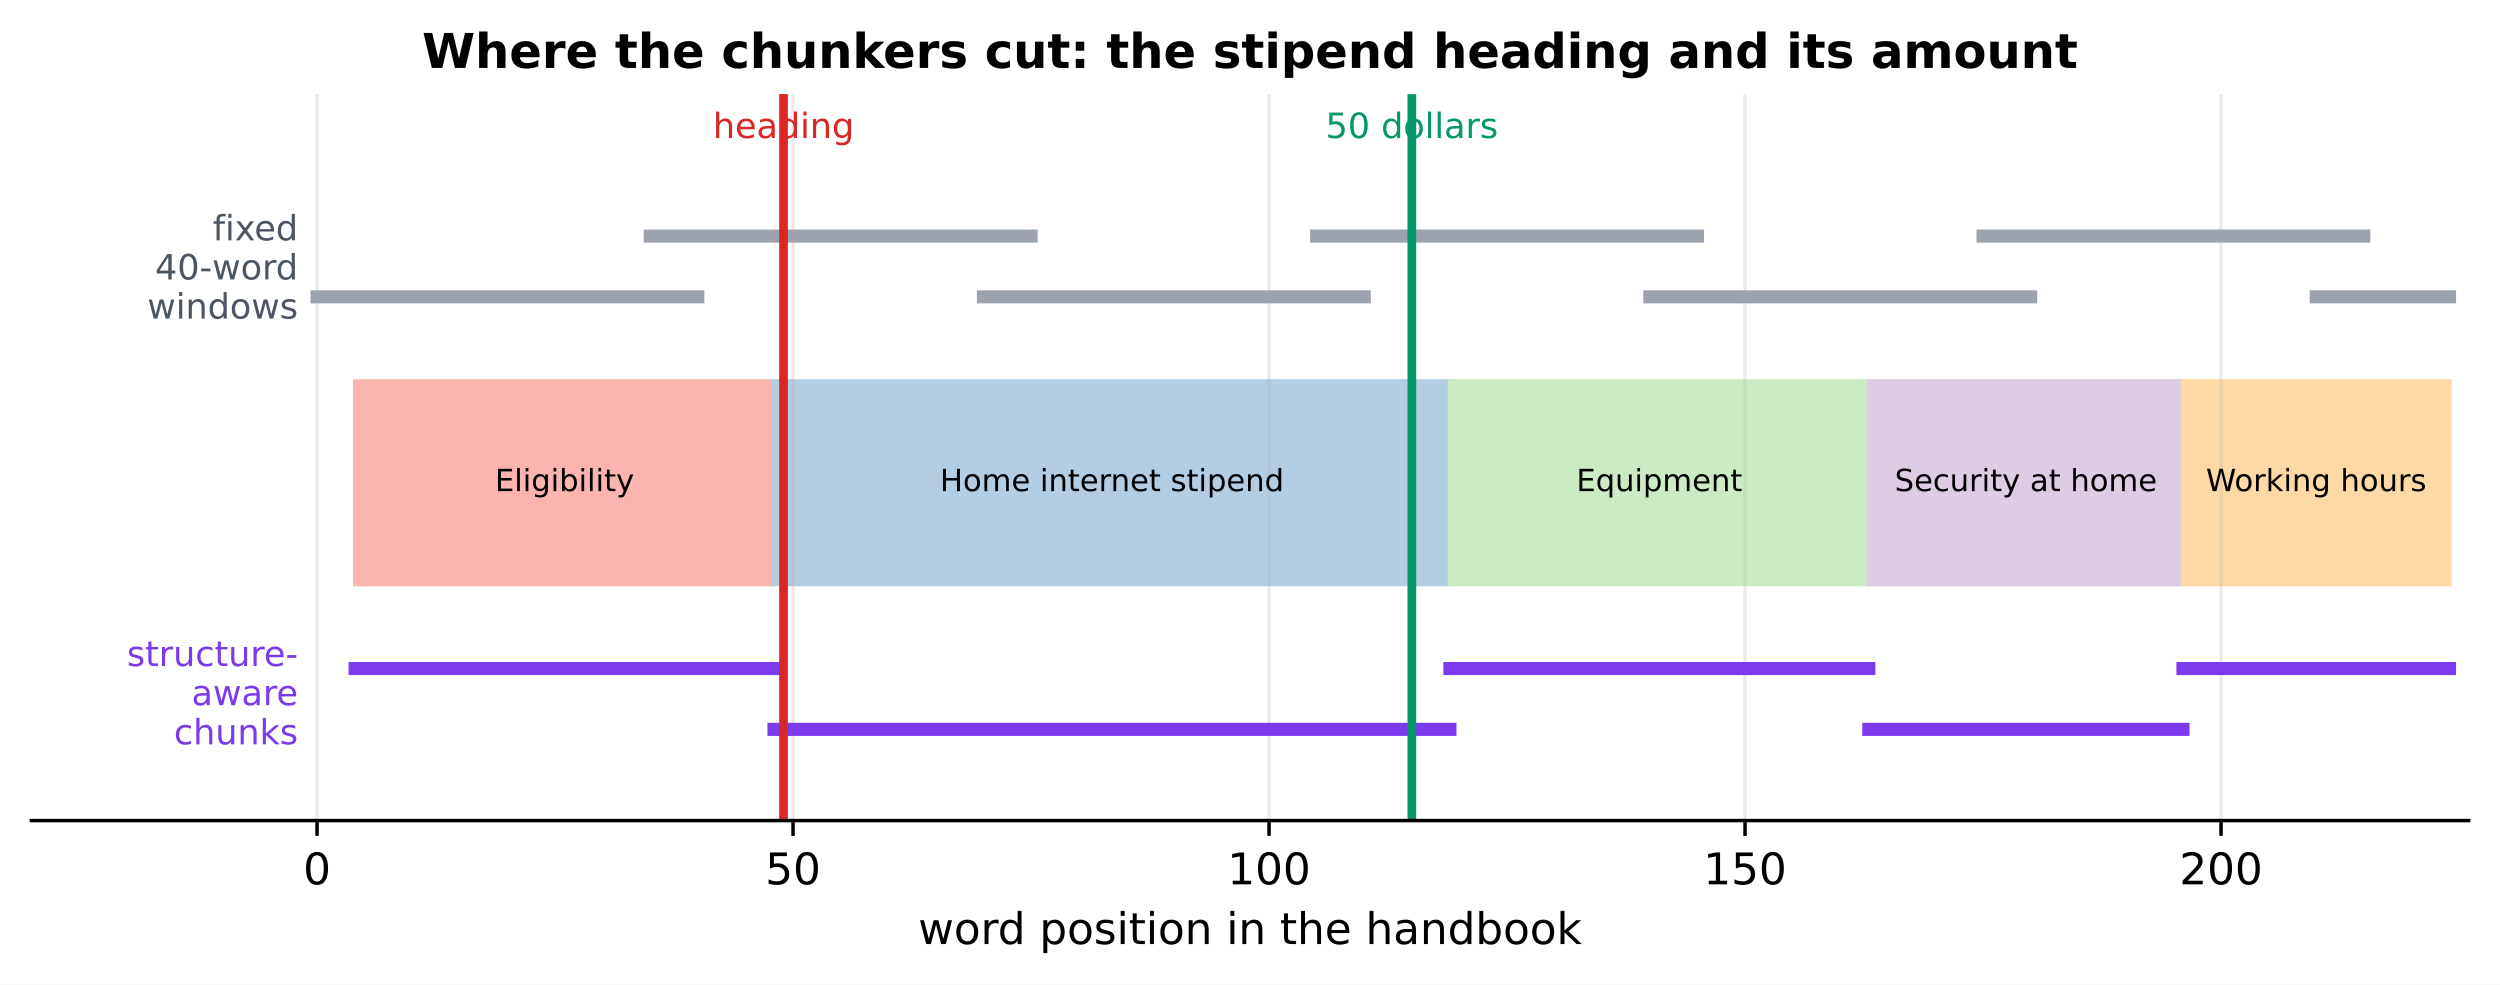
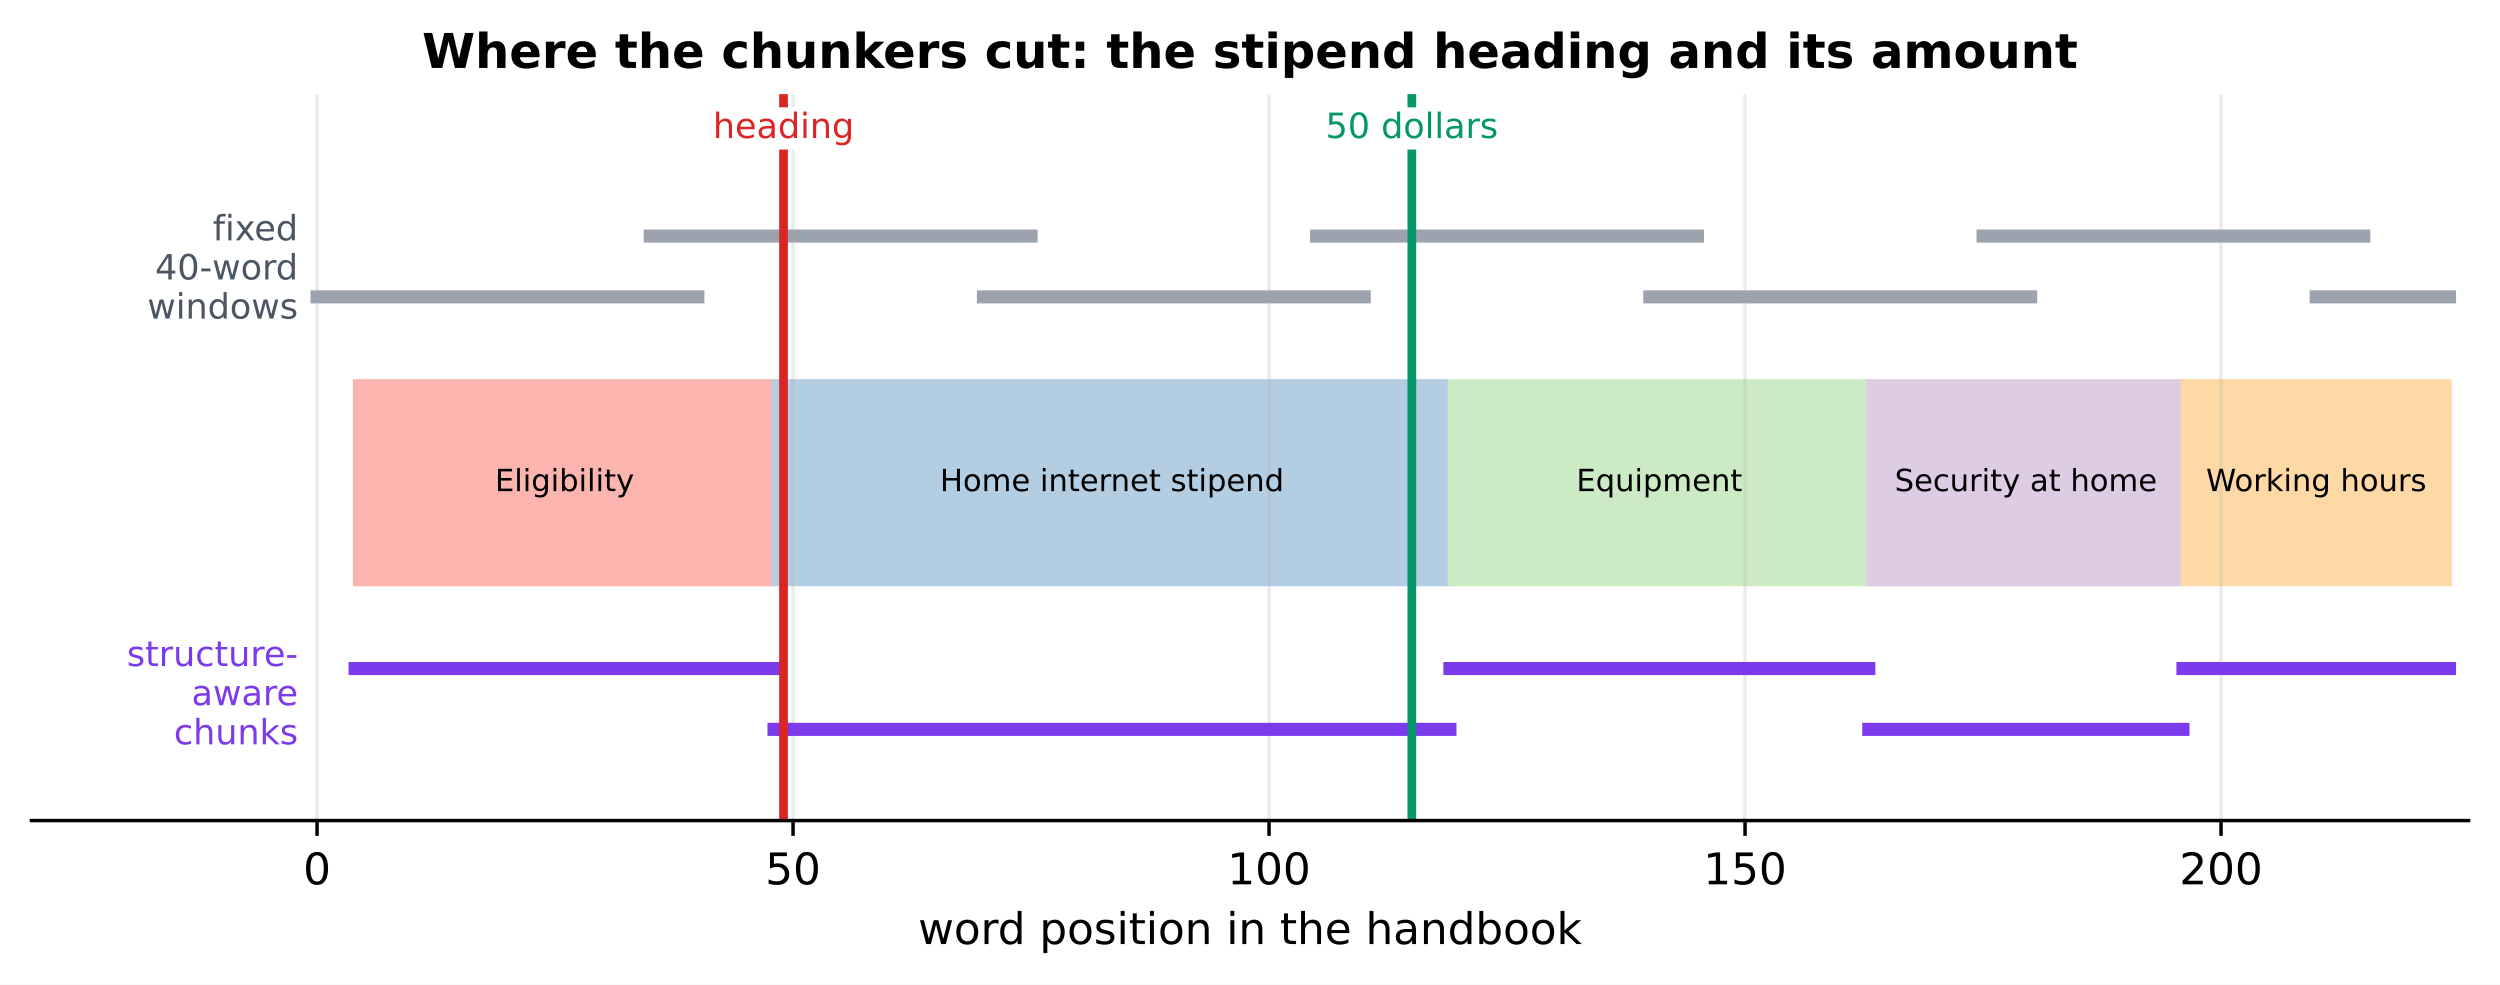
<svg xmlns="http://www.w3.org/2000/svg" xmlns:xlink="http://www.w3.org/1999/xlink" width="572.4pt" height="225.435pt" viewBox="0 0 572.4 225.435" version="1.1">
  <defs>
    <style type="text/css">*{stroke-linejoin: round; stroke-linecap: butt}</style>
  </defs>
  <g id="figure_1">
    <g id="patch_1">
      <path d="M 0 225.435  L 572.4 225.435  L 572.4 0  L 0 0  z " style="fill: #ffffff" />
    </g>
    <g id="axes_1">
      <g id="patch_2">
        <path d="M 7.2 187.878  L 565.2 187.878  L 565.2 21.558  L 7.2 21.558  z " style="fill: #ffffff" />
      </g>
      <g id="patch_3">
        <path d="M 81.309 133.728  L 177.216 133.728  L 177.216 87.313  L 81.309 87.313  z " clip-path="url(#pc4fe8b0d65)" style="fill: #fbb4ae; stroke: #fbb4ae; stroke-linejoin: miter" />
      </g>
      <g id="patch_4">
        <path d="M 177.216 133.728  L 331.973 133.728  L 331.973 87.313  L 177.216 87.313  z " clip-path="url(#pc4fe8b0d65)" style="fill: #b3cde3; stroke: #b3cde3; stroke-linejoin: miter" />
      </g>
      <g id="patch_5">
        <path d="M 331.973 133.728  L 427.88 133.728  L 427.88 87.313  L 331.973 87.313  z " clip-path="url(#pc4fe8b0d65)" style="fill: #ccebc5; stroke: #ccebc5; stroke-linejoin: miter" />
      </g>
      <g id="patch_6">
        <path d="M 427.88 133.728  L 499.809 133.728  L 499.809 87.313  L 427.88 87.313  z " clip-path="url(#pc4fe8b0d65)" style="fill: #decbe4; stroke: #decbe4; stroke-linejoin: miter" />
      </g>
      <g id="patch_7">
        <path d="M 499.809 133.728  L 560.841 133.728  L 560.841 87.313  L 499.809 87.313  z " clip-path="url(#pc4fe8b0d65)" style="fill: #fed9a6; stroke: #fed9a6; stroke-linejoin: miter" />
      </g>
      <g id="matplotlib.axis_1">
        <g id="xtick_1">
          <g id="line2d_1">
            <path d="M 72.591 187.878  L 72.591 21.558  " clip-path="url(#pc4fe8b0d65)" style="fill: none; stroke: #b0b0b0; stroke-opacity: 0.25; stroke-width: 0.8; stroke-linecap: square" />
          </g>
          <g id="line2d_2">
            <defs>
              <path id="m7cadcb0e4f" d="M 0 0  L 0 3.5  " style="stroke: #000000; stroke-width: 0.8" />
            </defs>
            <g>
              <use xlink:href="#m7cadcb0e4f" x="72.591" y="187.878" style="stroke: #000000; stroke-width: 0.8" />
            </g>
          </g>
          <g id="text_1">
            <text style="font-size: 10px; font-family: 'DejaVu Sans', 'Bitstream Vera Sans', 'Computer Modern Sans Serif', 'Lucida Grande', 'Verdana', 'Geneva', 'Lucid', 'Arial', 'Helvetica', 'Avant Garde', sans-serif; text-anchor: middle" x="72.591" y="202.477" transform="rotate(-0 72.59063 202.4767)">0</text>
          </g>
        </g>
        <g id="xtick_2">
          <g id="line2d_3">
            <path d="M 181.575 187.878  L 181.575 21.558  " clip-path="url(#pc4fe8b0d65)" style="fill: none; stroke: #b0b0b0; stroke-opacity: 0.25; stroke-width: 0.8; stroke-linecap: square" />
          </g>
          <g id="line2d_4">
            <g>
              <use xlink:href="#m7cadcb0e4f" x="181.575" y="187.878" style="stroke: #000000; stroke-width: 0.8" />
            </g>
          </g>
          <g id="text_2">
            <text style="font-size: 10px; font-family: 'DejaVu Sans', 'Bitstream Vera Sans', 'Computer Modern Sans Serif', 'Lucida Grande', 'Verdana', 'Geneva', 'Lucid', 'Arial', 'Helvetica', 'Avant Garde', sans-serif; text-anchor: middle" x="181.575" y="202.477" transform="rotate(-0 181.575 202.4767)">50</text>
          </g>
        </g>
        <g id="xtick_3">
          <g id="line2d_5">
            <path d="M 290.559 187.878  L 290.559 21.558  " clip-path="url(#pc4fe8b0d65)" style="fill: none; stroke: #b0b0b0; stroke-opacity: 0.25; stroke-width: 0.8; stroke-linecap: square" />
          </g>
          <g id="line2d_6">
            <g>
              <use xlink:href="#m7cadcb0e4f" x="290.559" y="187.878" style="stroke: #000000; stroke-width: 0.8" />
            </g>
          </g>
          <g id="text_3">
            <text style="font-size: 10px; font-family: 'DejaVu Sans', 'Bitstream Vera Sans', 'Computer Modern Sans Serif', 'Lucida Grande', 'Verdana', 'Geneva', 'Lucid', 'Arial', 'Helvetica', 'Avant Garde', sans-serif; text-anchor: middle" x="290.559" y="202.477" transform="rotate(-0 290.5594 202.4767)">100</text>
          </g>
        </g>
        <g id="xtick_4">
          <g id="line2d_7">
            <path d="M 399.544 187.878  L 399.544 21.558  " clip-path="url(#pc4fe8b0d65)" style="fill: none; stroke: #b0b0b0; stroke-opacity: 0.25; stroke-width: 0.8; stroke-linecap: square" />
          </g>
          <g id="line2d_8">
            <g>
              <use xlink:href="#m7cadcb0e4f" x="399.544" y="187.878" style="stroke: #000000; stroke-width: 0.8" />
            </g>
          </g>
          <g id="text_4">
            <text style="font-size: 10px; font-family: 'DejaVu Sans', 'Bitstream Vera Sans', 'Computer Modern Sans Serif', 'Lucida Grande', 'Verdana', 'Geneva', 'Lucid', 'Arial', 'Helvetica', 'Avant Garde', sans-serif; text-anchor: middle" x="399.544" y="202.477" transform="rotate(-0 399.5437 202.4767)">150</text>
          </g>
        </g>
        <g id="xtick_5">
          <g id="line2d_9">
            <path d="M 508.528 187.878  L 508.528 21.558  " clip-path="url(#pc4fe8b0d65)" style="fill: none; stroke: #b0b0b0; stroke-opacity: 0.25; stroke-width: 0.8; stroke-linecap: square" />
          </g>
          <g id="line2d_10">
            <g>
              <use xlink:href="#m7cadcb0e4f" x="508.528" y="187.878" style="stroke: #000000; stroke-width: 0.8" />
            </g>
          </g>
          <g id="text_5">
            <text style="font-size: 10px; font-family: 'DejaVu Sans', 'Bitstream Vera Sans', 'Computer Modern Sans Serif', 'Lucida Grande', 'Verdana', 'Geneva', 'Lucid', 'Arial', 'Helvetica', 'Avant Garde', sans-serif; text-anchor: middle" x="508.528" y="202.477" transform="rotate(-0 508.5281 202.4767)">200</text>
          </g>
        </g>
        <g id="text_6">
          <text style="font-size: 10px; font-family: 'DejaVu Sans', 'Bitstream Vera Sans', 'Computer Modern Sans Serif', 'Lucida Grande', 'Verdana', 'Geneva', 'Lucid', 'Arial', 'Helvetica', 'Avant Garde', sans-serif; text-anchor: middle" x="286.2" y="216.155" transform="rotate(-0 286.2 216.1548)">word position in the handbook</text>
        </g>
      </g>
      <g id="matplotlib.axis_2" />
      <g id="line2d_11">
        <path d="M 72.591 67.973  L 159.778 67.973  " clip-path="url(#pc4fe8b0d65)" style="fill: none; stroke: #9ca3af; stroke-width: 3; stroke-linecap: square" />
      </g>
      <g id="line2d_12">
        <path d="M 148.88 54.049  L 236.067 54.049  " clip-path="url(#pc4fe8b0d65)" style="fill: none; stroke: #9ca3af; stroke-width: 3; stroke-linecap: square" />
      </g>
      <g id="line2d_13">
        <path d="M 225.169 67.973  L 312.356 67.973  " clip-path="url(#pc4fe8b0d65)" style="fill: none; stroke: #9ca3af; stroke-width: 3; stroke-linecap: square" />
      </g>
      <g id="line2d_14">
        <path d="M 301.458 54.049  L 388.645 54.049  " clip-path="url(#pc4fe8b0d65)" style="fill: none; stroke: #9ca3af; stroke-width: 3; stroke-linecap: square" />
      </g>
      <g id="line2d_15">
        <path d="M 377.747 67.973  L 464.934 67.973  " clip-path="url(#pc4fe8b0d65)" style="fill: none; stroke: #9ca3af; stroke-width: 3; stroke-linecap: square" />
      </g>
      <g id="line2d_16">
        <path d="M 454.036 54.049  L 541.223 54.049  " clip-path="url(#pc4fe8b0d65)" style="fill: none; stroke: #9ca3af; stroke-width: 3; stroke-linecap: square" />
      </g>
      <g id="line2d_17">
        <path d="M 530.325 67.973  L 560.841 67.973  " clip-path="url(#pc4fe8b0d65)" style="fill: none; stroke: #9ca3af; stroke-width: 3; stroke-linecap: square" />
      </g>
      <g id="line2d_18">
        <path d="M 81.309 153.067  L 177.216 153.067  " clip-path="url(#pc4fe8b0d65)" style="fill: none; stroke: #7c3aed; stroke-width: 3; stroke-linecap: square" />
      </g>
      <g id="line2d_19">
        <path d="M 177.216 166.992  L 331.973 166.992  " clip-path="url(#pc4fe8b0d65)" style="fill: none; stroke: #7c3aed; stroke-width: 3; stroke-linecap: square" />
      </g>
      <g id="line2d_20">
        <path d="M 331.973 153.067  L 427.88 153.067  " clip-path="url(#pc4fe8b0d65)" style="fill: none; stroke: #7c3aed; stroke-width: 3; stroke-linecap: square" />
      </g>
      <g id="line2d_21">
        <path d="M 427.88 166.992  L 499.809 166.992  " clip-path="url(#pc4fe8b0d65)" style="fill: none; stroke: #7c3aed; stroke-width: 3; stroke-linecap: square" />
      </g>
      <g id="line2d_22">
        <path d="M 499.809 153.067  L 560.841 153.067  " clip-path="url(#pc4fe8b0d65)" style="fill: none; stroke: #7c3aed; stroke-width: 3; stroke-linecap: square" />
      </g>
      <g id="line2d_23">
        <path d="M 179.395 187.878  L 179.395 21.558  " clip-path="url(#pc4fe8b0d65)" style="fill: none; stroke: #dc2626; stroke-width: 2; stroke-linecap: square" />
      </g>
      <g id="line2d_24">
        <path d="M 323.255 187.878  L 323.255 21.558  " clip-path="url(#pc4fe8b0d65)" style="fill: none; stroke: #059669; stroke-width: 2; stroke-linecap: square" />
      </g>
      <g id="patch_8">
        <path d="M 7.2 187.878  L 565.2 187.878  " style="fill: none; stroke: #000000; stroke-width: 0.8; stroke-linejoin: miter; stroke-linecap: square" />
      </g>
      <g id="text_7">
        <text style="font-size: 7px; font-family: 'DejaVu Sans', 'Bitstream Vera Sans', 'Computer Modern Sans Serif', 'Lucida Grande', 'Verdana', 'Geneva', 'Lucid', 'Arial', 'Helvetica', 'Avant Garde', sans-serif; text-anchor: middle" x="129.262" y="112.452" transform="rotate(-0 129.2625 112.4517)">Eligibility</text>
      </g>
      <g id="text_8">
        <text style="font-size: 7px; font-family: 'DejaVu Sans', 'Bitstream Vera Sans', 'Computer Modern Sans Serif', 'Lucida Grande', 'Verdana', 'Geneva', 'Lucid', 'Arial', 'Helvetica', 'Avant Garde', sans-serif; text-anchor: middle" x="254.595" y="112.452" transform="rotate(-0 254.5945 112.4517)">Home internet stipend</text>
      </g>
      <g id="text_9">
        <text style="font-size: 7px; font-family: 'DejaVu Sans', 'Bitstream Vera Sans', 'Computer Modern Sans Serif', 'Lucida Grande', 'Verdana', 'Geneva', 'Lucid', 'Arial', 'Helvetica', 'Avant Garde', sans-serif; text-anchor: middle" x="379.927" y="112.452" transform="rotate(-0 379.9266 112.4517)">Equipment</text>
      </g>
      <g id="text_10">
        <text style="font-size: 7px; font-family: 'DejaVu Sans', 'Bitstream Vera Sans', 'Computer Modern Sans Serif', 'Lucida Grande', 'Verdana', 'Geneva', 'Lucid', 'Arial', 'Helvetica', 'Avant Garde', sans-serif; text-anchor: middle" x="463.845" y="112.452" transform="rotate(-0 463.8445 112.4517)">Security at home</text>
      </g>
      <g id="text_11">
        <text style="font-size: 7px; font-family: 'DejaVu Sans', 'Bitstream Vera Sans', 'Computer Modern Sans Serif', 'Lucida Grande', 'Verdana', 'Geneva', 'Lucid', 'Arial', 'Helvetica', 'Avant Garde', sans-serif; text-anchor: middle" x="530.325" y="112.452" transform="rotate(-0 530.325 112.4517)">Working hours</text>
      </g>
      <g id="text_12">
+         <g id="patch_9">
+           <path d="M 162.263 34.239  L 196.528 34.239  L 196.528 24.576  L 162.263 24.576  z " style="fill: #ffffff" />
+         </g>
        <text style="font-size: 8px; font-family: 'DejaVu Sans', 'Bitstream Vera Sans', 'Computer Modern Sans Serif', 'Lucida Grande', 'Verdana', 'Geneva', 'Lucid', 'Arial', 'Helvetica', 'Avant Garde', sans-serif; text-anchor: middle; fill: #dc2626" x="179.395" y="31.615" transform="rotate(-0 179.3953 31.61484)">heading</text>
      </g>
      <g id="text_13">
+         <g id="patch_10">
+           <path d="M 302.545 34.239  L 343.965 34.239  L 343.965 24.576  L 302.545 24.576  z " style="fill: #ffffff" />
+         </g>
        <text style="font-size: 8px; font-family: 'DejaVu Sans', 'Bitstream Vera Sans', 'Computer Modern Sans Serif', 'Lucida Grande', 'Verdana', 'Geneva', 'Lucid', 'Arial', 'Helvetica', 'Avant Garde', sans-serif; text-anchor: middle; fill: #059669" x="323.255" y="31.615" transform="rotate(-0 323.2547 31.61484)">50 dollars</text>
      </g>
      <g id="text_14">
        <text style="font-size: 8px; font-family: 'DejaVu Sans', 'Bitstream Vera Sans', 'Computer Modern Sans Serif', 'Lucida Grande', 'Verdana', 'Geneva', 'Lucid', 'Arial', 'Helvetica', 'Avant Garde', sans-serif; fill: #4b5563" transform="translate(48.70625 55.03376)">fixed</text>
        <text style="font-size: 8px; font-family: 'DejaVu Sans', 'Bitstream Vera Sans', 'Computer Modern Sans Serif', 'Lucida Grande', 'Verdana', 'Geneva', 'Lucid', 'Arial', 'Helvetica', 'Avant Garde', sans-serif; fill: #4b5563" transform="translate(35.5 63.99201)">40-word</text>
        <text style="font-size: 8px; font-family: 'DejaVu Sans', 'Bitstream Vera Sans', 'Computer Modern Sans Serif', 'Lucida Grande', 'Verdana', 'Geneva', 'Lucid', 'Arial', 'Helvetica', 'Avant Garde', sans-serif; fill: #4b5563" transform="translate(33.7125 72.95026)">windows</text>
      </g>
      <g id="text_15">
        <text style="font-size: 8px; font-family: 'DejaVu Sans', 'Bitstream Vera Sans', 'Computer Modern Sans Serif', 'Lucida Grande', 'Verdana', 'Geneva', 'Lucid', 'Arial', 'Helvetica', 'Avant Garde', sans-serif; fill: #7c3aed" transform="translate(29.04625 152.505)">structure-</text>
        <text style="font-size: 8px; font-family: 'DejaVu Sans', 'Bitstream Vera Sans', 'Computer Modern Sans Serif', 'Lucida Grande', 'Verdana', 'Geneva', 'Lucid', 'Arial', 'Helvetica', 'Avant Garde', sans-serif; fill: #7c3aed" transform="translate(43.8525 161.4633)">aware</text>
        <text style="font-size: 8px; font-family: 'DejaVu Sans', 'Bitstream Vera Sans', 'Computer Modern Sans Serif', 'Lucida Grande', 'Verdana', 'Geneva', 'Lucid', 'Arial', 'Helvetica', 'Avant Garde', sans-serif; fill: #7c3aed" transform="translate(39.8225 170.4215)">chunks</text>
      </g>
      <g id="text_16">
        <text style="font-weight: 700; font-size: 11px; font-family: 'DejaVu Sans', 'Bitstream Vera Sans', 'Computer Modern Sans Serif', 'Lucida Grande', 'Verdana', 'Geneva', 'Lucid', 'Arial', 'Helvetica', 'Avant Garde', sans-serif; text-anchor: middle" x="286.2" y="15.558" transform="rotate(-0 286.2 15.55828)">Where the chunkers cut: the stipend heading and its amount</text>
      </g>
    </g>
  </g>
  <defs>
    <clipPath id="pc4fe8b0d65">
      <rect x="7.2" y="21.558" width="558" height="166.32" />
    </clipPath>
  </defs>
</svg>
